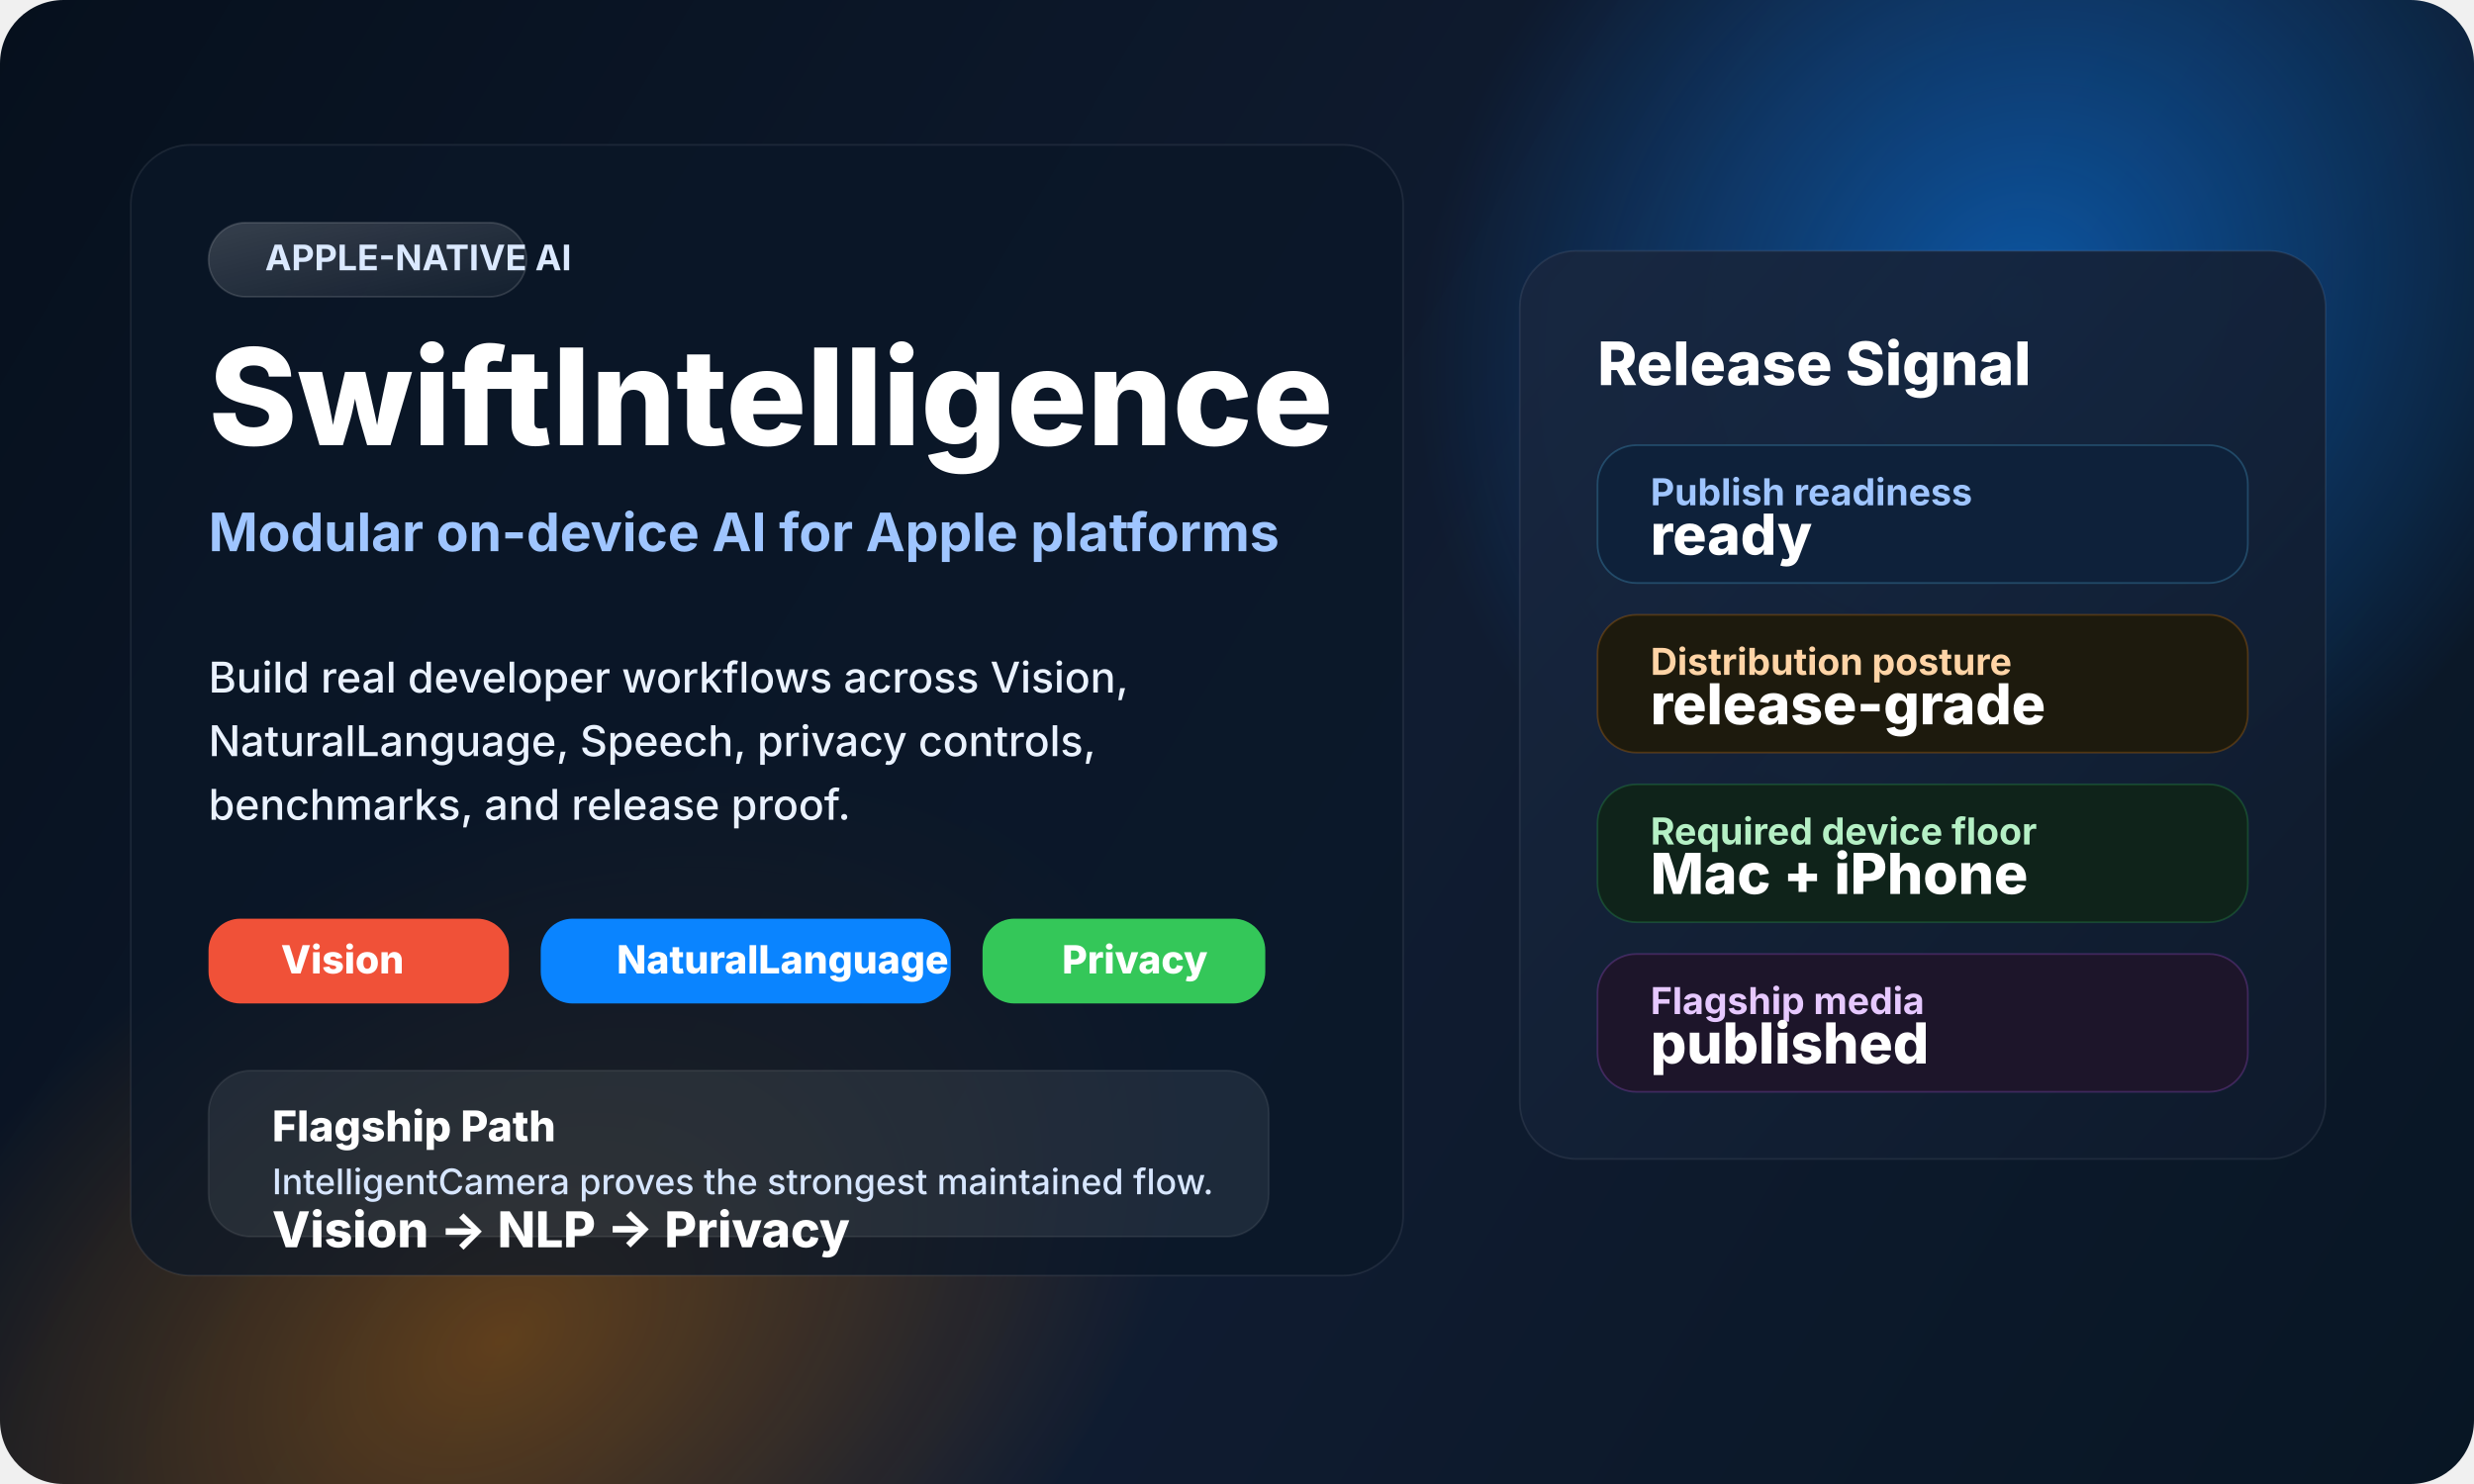
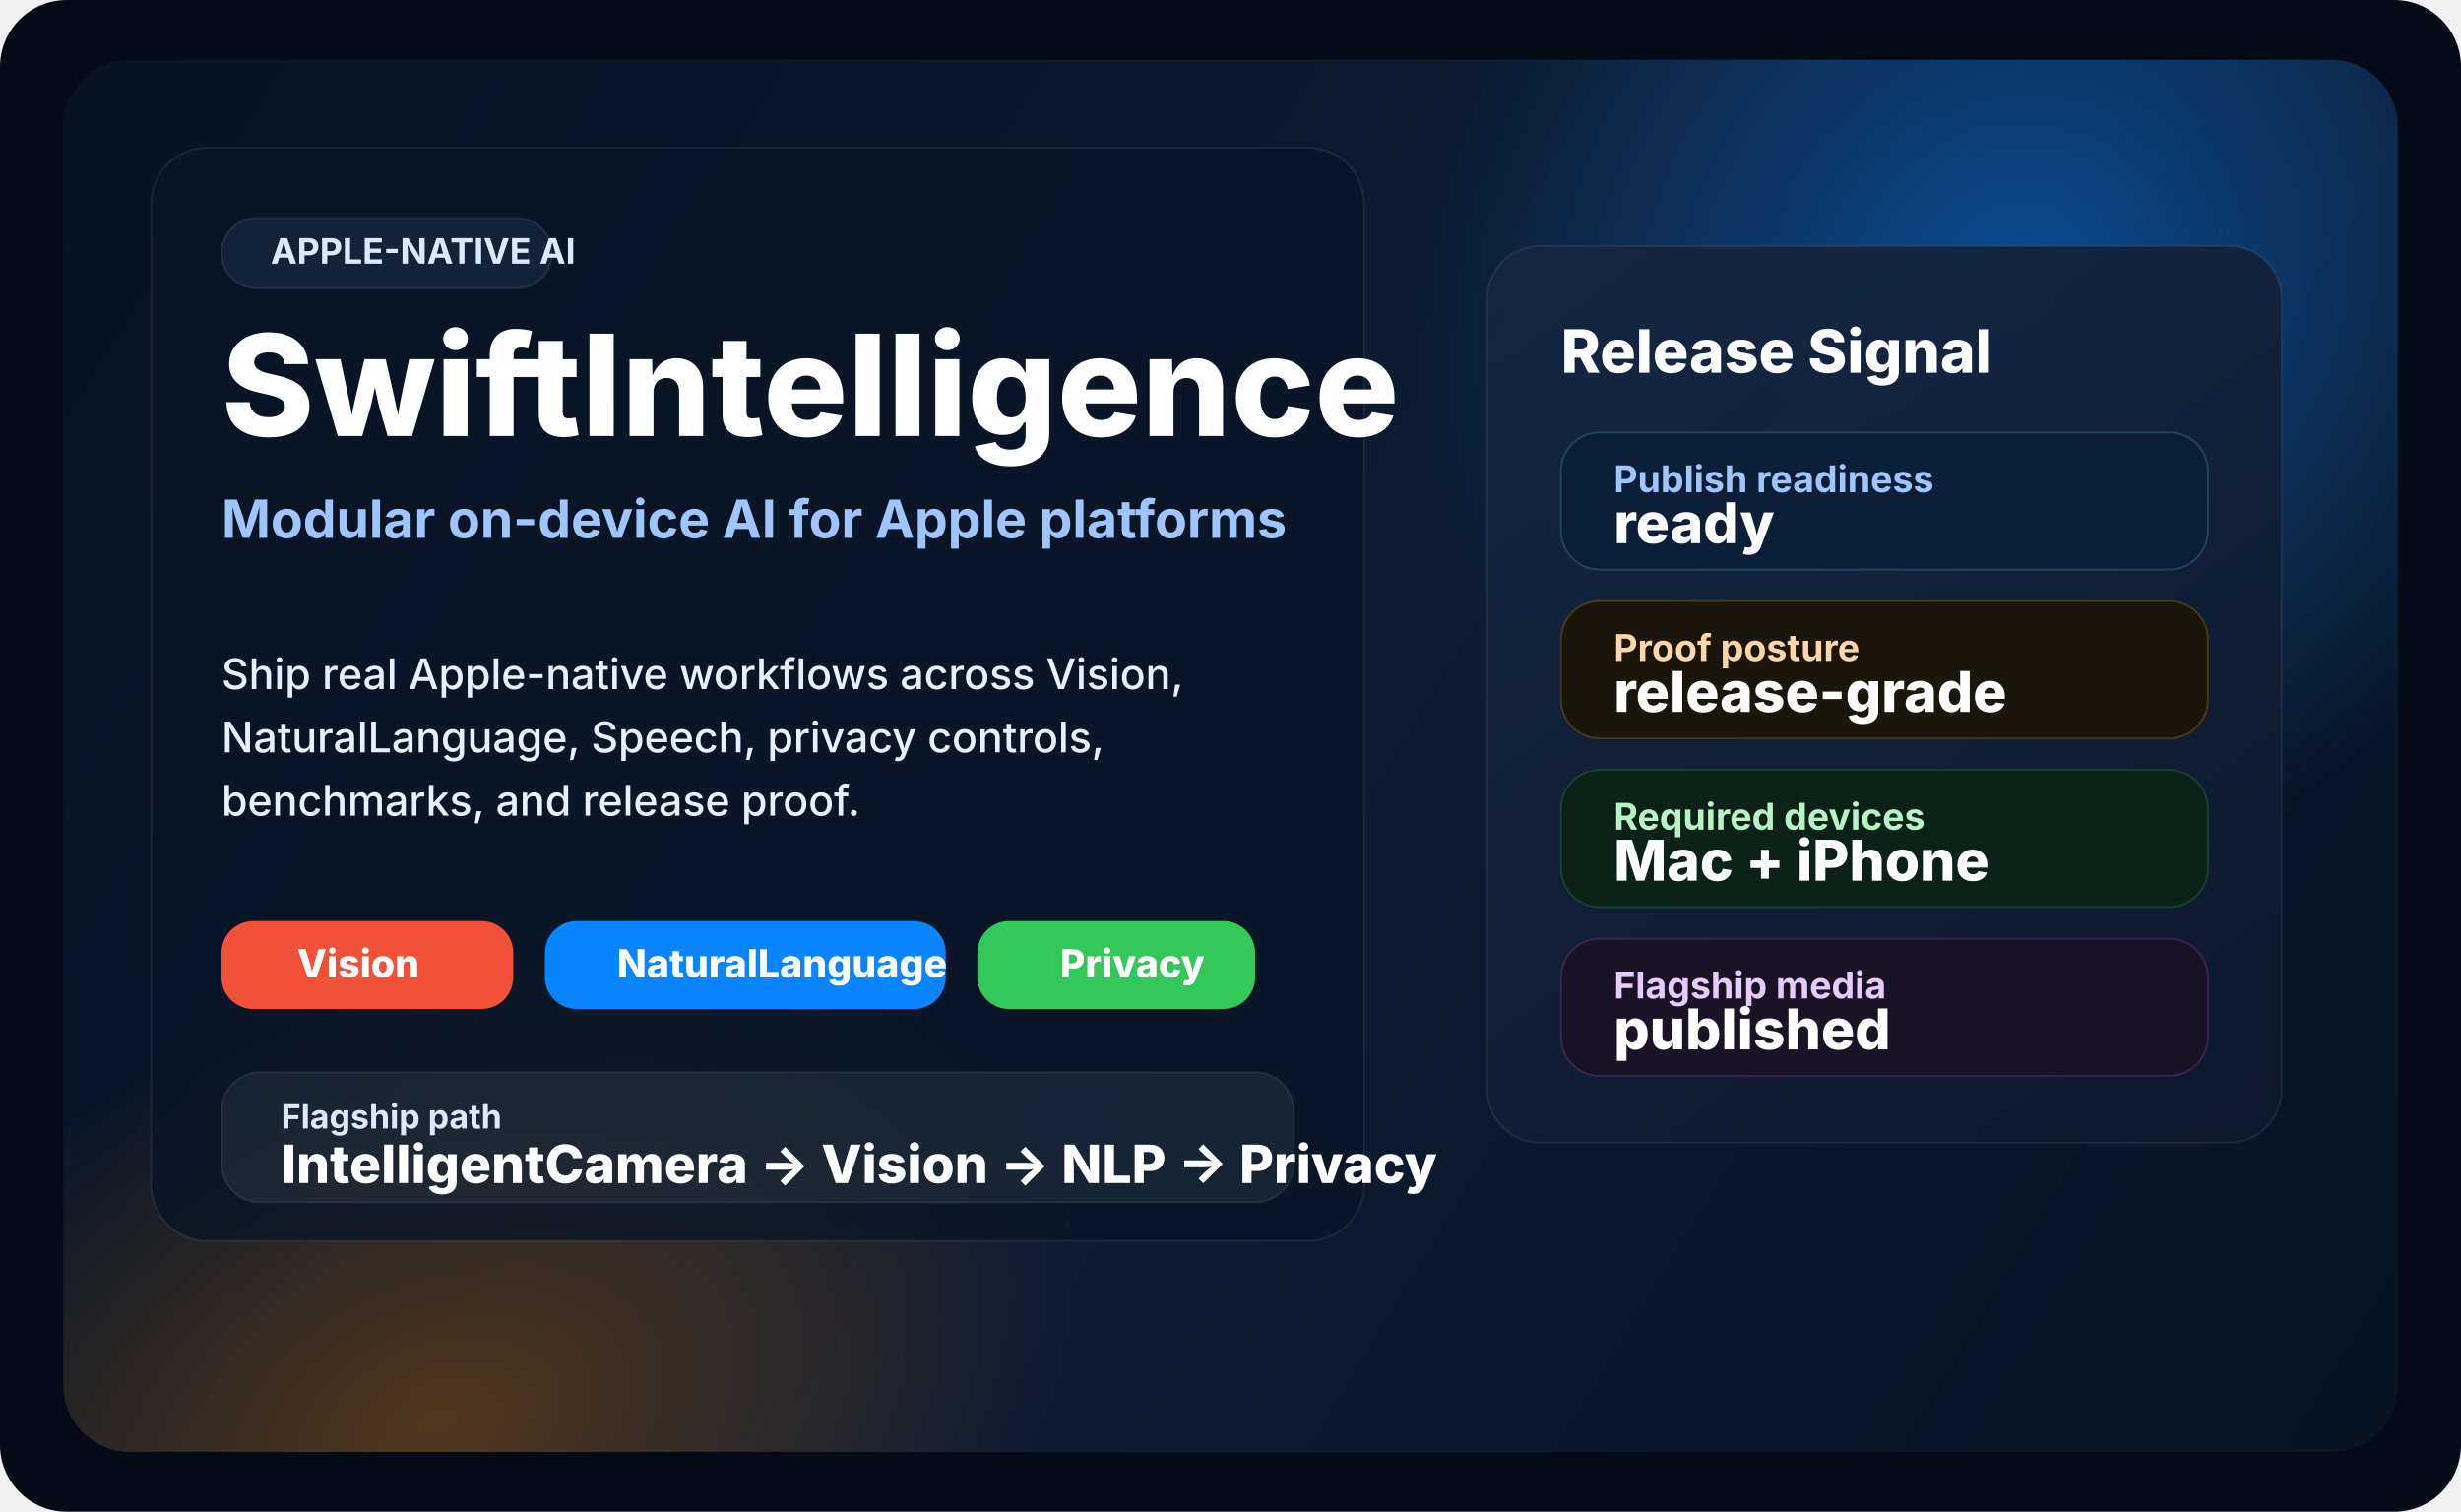
- <svg xmlns="http://www.w3.org/2000/svg" width="1400" height="840" viewBox="0 0 1400 840" fill="none" preserveAspectRatio="xMidYMid meet">
+ <svg xmlns="http://www.w3.org/2000/svg" width="1400" height="860" viewBox="0 0 1400 860" fill="none" preserveAspectRatio="xMidYMid meet">
  <defs>
-     <linearGradient id="bg" x1="0" y1="0" x2="1400" y2="840" gradientUnits="userSpaceOnUse">
-       <stop stop-color="#06101D" />
-       <stop offset="0.55" stop-color="#101C31" />
-       <stop offset="1" stop-color="#081624" />
+     <linearGradient id="bg" x1="64" y1="48" x2="1332" y2="820" gradientUnits="userSpaceOnUse">
+       <stop stop-color="#081322" />
+       <stop offset="0.52" stop-color="#0E1B31" />
+       <stop offset="1" stop-color="#091423" />
    </linearGradient>
-     <radialGradient id="blueGlow" cx="0" cy="0" r="1" gradientUnits="userSpaceOnUse" gradientTransform="translate(1140 170) rotate(132) scale(360 320)">
-       <stop stop-color="#0A84FF" stop-opacity="0.55" />
+     <radialGradient id="blueGlow" cx="0" cy="0" r="1" gradientUnits="userSpaceOnUse" gradientTransform="translate(1148 164) rotate(135) scale(360 330)">
+       <stop stop-color="#0A84FF" stop-opacity="0.48" />
      <stop offset="1" stop-color="#0A84FF" stop-opacity="0" />
    </radialGradient>
-     <radialGradient id="amberGlow" cx="0" cy="0" r="1" gradientUnits="userSpaceOnUse" gradientTransform="translate(284 760) rotate(-33) scale(420 280)">
-       <stop stop-color="#FF8A00" stop-opacity="0.34" />
+     <radialGradient id="amberGlow" cx="0" cy="0" r="1" gradientUnits="userSpaceOnUse" gradientTransform="translate(248 808) rotate(-21) scale(380 250)">
+       <stop stop-color="#FF8A00" stop-opacity="0.28" />
      <stop offset="1" stop-color="#FF8A00" stop-opacity="0" />
    </radialGradient>
-     <linearGradient id="panel" x1="0" y1="0" x2="1" y2="1">
-       <stop stop-color="#182740" stop-opacity="0.94" />
-       <stop offset="1" stop-color="#0E1A2C" stop-opacity="0.92" />
-     </linearGradient>
-     <linearGradient id="glass" x1="0" y1="0" x2="1" y2="1">
-       <stop stop-color="#FFFFFF" stop-opacity="0.18" />
-       <stop offset="1" stop-color="#FFFFFF" stop-opacity="0.04" />
+     <linearGradient id="panel" x1="860" y1="136" x2="1260" y2="676" gradientUnits="userSpaceOnUse">
+       <stop stop-color="#162641" stop-opacity="0.96" />
+       <stop offset="1" stop-color="#0E192B" stop-opacity="0.94" />
    </linearGradient>
  </defs>
-   <rect width="1400" height="840" rx="36" fill="url(#bg)" />
-   <rect width="1400" height="840" rx="36" fill="url(#blueGlow)" />
-   <rect width="1400" height="840" rx="36" fill="url(#amberGlow)" />
-   <rect x="74" y="82" width="720" height="640" rx="34" fill="#0B1728" fill-opacity="0.72" stroke="#EEF3FF" stroke-opacity="0.08" />
-   <rect x="860" y="142" width="456" height="514" rx="32" fill="url(#panel)" stroke="#EEF3FF" stroke-opacity="0.08" />
+   <rect width="1400" height="860" rx="38" fill="#050B16" />
+   <rect x="36" y="34" width="1328" height="792" rx="38" fill="url(#bg)" />
+   <rect x="36" y="34" width="1328" height="792" rx="38" fill="url(#blueGlow)" />
+   <rect x="36" y="34" width="1328" height="792" rx="38" fill="url(#amberGlow)" />
+   <rect x="86" y="84" width="690" height="622" rx="32" fill="#0A1526" fill-opacity="0.76" stroke="#F3F7FF" stroke-opacity="0.08" />
+   <rect x="846" y="140" width="452" height="510" rx="30" fill="url(#panel)" stroke="#F3F7FF" stroke-opacity="0.08" />
  <g font-family="-apple-system, BlinkMacSystemFont, 'Segoe UI', sans-serif">
-     <rect x="118" y="126" width="180" height="42" rx="21" fill="url(#glass)" stroke="#FFFFFF" stroke-opacity="0.14" />
-     <text x="150" y="153" fill="#DBE9FF" font-size="20" font-weight="700">APPLE-NATIVE AI</text>
-     <text x="118" y="252" fill="#FFFFFF" font-size="76" font-weight="800">SwiftIntelligence</text>
-     <text x="118" y="312" fill="#9FC5FF" font-size="30" font-weight="700">Modular on-device AI for Apple platforms</text>
-     <text x="118" y="392" fill="#EAF2FF" font-size="24" font-weight="500">Build real developer workflows across Vision,</text>
-     <text x="118" y="428" fill="#EAF2FF" font-size="24" font-weight="500">NaturalLanguage, Speech, privacy controls,</text>
-     <text x="118" y="464" fill="#EAF2FF" font-size="24" font-weight="500">benchmarks, and release proof.</text>
-     <rect x="118" y="520" width="170" height="48" rx="18" fill="#F05138" />
-     <text x="159" y="551" fill="#FFFFFF" font-size="22" font-weight="800">Vision</text>
-     <rect x="306" y="520" width="232" height="48" rx="18" fill="#0A84FF" />
-     <text x="349" y="551" fill="#FFFFFF" font-size="22" font-weight="800">NaturalLanguage</text>
-     <rect x="556" y="520" width="160" height="48" rx="18" fill="#34C759" />
-     <text x="601" y="551" fill="#FFFFFF" font-size="22" font-weight="800">Privacy</text>
-     <rect x="118" y="606" width="600" height="94" rx="24" fill="#F7FAFF" fill-opacity="0.08" stroke="#FFFFFF" stroke-opacity="0.08" />
-     <text x="154" y="646" fill="#FFFFFF" font-size="24" font-weight="760">Flagship Path</text>
-     <text x="154" y="676" fill="#D7E6FF" font-size="20" font-weight="500">IntelligentCamera proves the strongest maintained flow.</text>
-     <text x="154" y="706" fill="#FFFFFF" font-size="28" font-weight="800">Vision → NLP → Privacy</text>
-     <text x="904" y="218" fill="#FFFFFF" font-size="34" font-weight="800">Release Signal</text>
-     <rect x="904" y="252" width="368" height="78" rx="22" fill="#0E213A" stroke="#5AC8FA" stroke-opacity="0.24" />
-     <text x="934" y="286" fill="#9FC5FF" font-size="21" font-weight="700">Publish readiness</text>
-     <text x="934" y="314" fill="#FFFFFF" font-size="32" font-weight="800">ready</text>
-     <rect x="904" y="348" width="368" height="78" rx="22" fill="#1D1A0D" stroke="#FF8A00" stroke-opacity="0.24" />
-     <text x="934" y="382" fill="#FFD4A6" font-size="21" font-weight="700">Distribution posture</text>
-     <text x="934" y="410" fill="#FFFFFF" font-size="32" font-weight="800">release-grade</text>
-     <rect x="904" y="444" width="368" height="78" rx="22" fill="#0F231A" stroke="#34C759" stroke-opacity="0.24" />
-     <text x="934" y="478" fill="#B5F0C5" font-size="21" font-weight="700">Required device floor</text>
-     <text x="934" y="506" fill="#FFFFFF" font-size="32" font-weight="800">Mac + iPhone</text>
-     <rect x="904" y="540" width="368" height="78" rx="22" fill="#1D152A" stroke="#BF5AF2" stroke-opacity="0.24" />
-     <text x="934" y="574" fill="#E6C8FF" font-size="21" font-weight="700">Flagship media</text>
-     <text x="934" y="602" fill="#FFFFFF" font-size="32" font-weight="800">published</text>
+     <rect x="126" y="124" width="188" height="40" rx="20" fill="#132238" stroke="#EEF4FF" stroke-opacity="0.10" />
+     <text x="154" y="150" fill="#DBE8FF" font-size="20" font-weight="700">APPLE-NATIVE AI</text>
+     <text x="126" y="248" fill="#FFFFFF" font-size="80" font-weight="800">SwiftIntelligence</text>
+     <text x="126" y="306" fill="#9FC5FF" font-size="30" font-weight="700">Modular on-device AI for Apple platforms</text>
+     <text x="126" y="392" fill="#E7F0FF" font-size="24" font-weight="500">Ship real Apple-native workflows across Vision,</text>
+     <text x="126" y="428" fill="#E7F0FF" font-size="24" font-weight="500">NaturalLanguage, Speech, privacy controls,</text>
+     <text x="126" y="464" fill="#E7F0FF" font-size="24" font-weight="500">benchmarks, and release proof.</text>
+     <rect x="126" y="524" width="166" height="50" rx="18" fill="#F05138" />
+     <text x="169" y="556" fill="#FFFFFF" font-size="22" font-weight="800">Vision</text>
+     <rect x="310" y="524" width="228" height="50" rx="18" fill="#0A84FF" />
+     <text x="351" y="556" fill="#FFFFFF" font-size="22" font-weight="800">NaturalLanguage</text>
+     <rect x="556" y="524" width="158" height="50" rx="18" fill="#34C759" />
+     <text x="603" y="556" fill="#FFFFFF" font-size="22" font-weight="800">Privacy</text>
+     <rect x="126" y="610" width="610" height="74" rx="22" fill="#F7FAFF" fill-opacity="0.06" stroke="#FFFFFF" stroke-opacity="0.08" />
+     <text x="160" y="642" fill="#DCE8FF" font-size="19" font-weight="700">Flagship path</text>
+     <text x="160" y="673" fill="#FFFFFF" font-size="30" font-weight="800">IntelligentCamera  →  Vision  →  NLP  →  Privacy</text>
+     <text x="888" y="212" fill="#FFFFFF" font-size="34" font-weight="800">Release Signal</text>
+     <rect x="888" y="246" width="368" height="78" rx="22" fill="#0D1F36" stroke="#5AC8FA" stroke-opacity="0.22" />
+     <text x="918" y="280" fill="#9FC5FF" font-size="21" font-weight="700">Publish readiness</text>
+     <text x="918" y="309" fill="#FFFFFF" font-size="32" font-weight="800">ready</text>
+     <rect x="888" y="342" width="368" height="78" rx="22" fill="#1B160B" stroke="#FF9F0A" stroke-opacity="0.22" />
+     <text x="918" y="376" fill="#FFD6AA" font-size="21" font-weight="700">Proof posture</text>
+     <text x="918" y="405" fill="#FFFFFF" font-size="32" font-weight="800">release-grade</text>
+     <rect x="888" y="438" width="368" height="78" rx="22" fill="#0C2118" stroke="#34C759" stroke-opacity="0.22" />
+     <text x="918" y="472" fill="#B8F2C7" font-size="21" font-weight="700">Required devices</text>
+     <text x="918" y="501" fill="#FFFFFF" font-size="32" font-weight="800">Mac + iPhone</text>
+     <rect x="888" y="534" width="368" height="78" rx="22" fill="#1A1325" stroke="#BF5AF2" stroke-opacity="0.22" />
+     <text x="918" y="568" fill="#E6CBFF" font-size="21" font-weight="700">Flagship media</text>
+     <text x="918" y="597" fill="#FFFFFF" font-size="32" font-weight="800">published</text>
  </g>
</svg>
